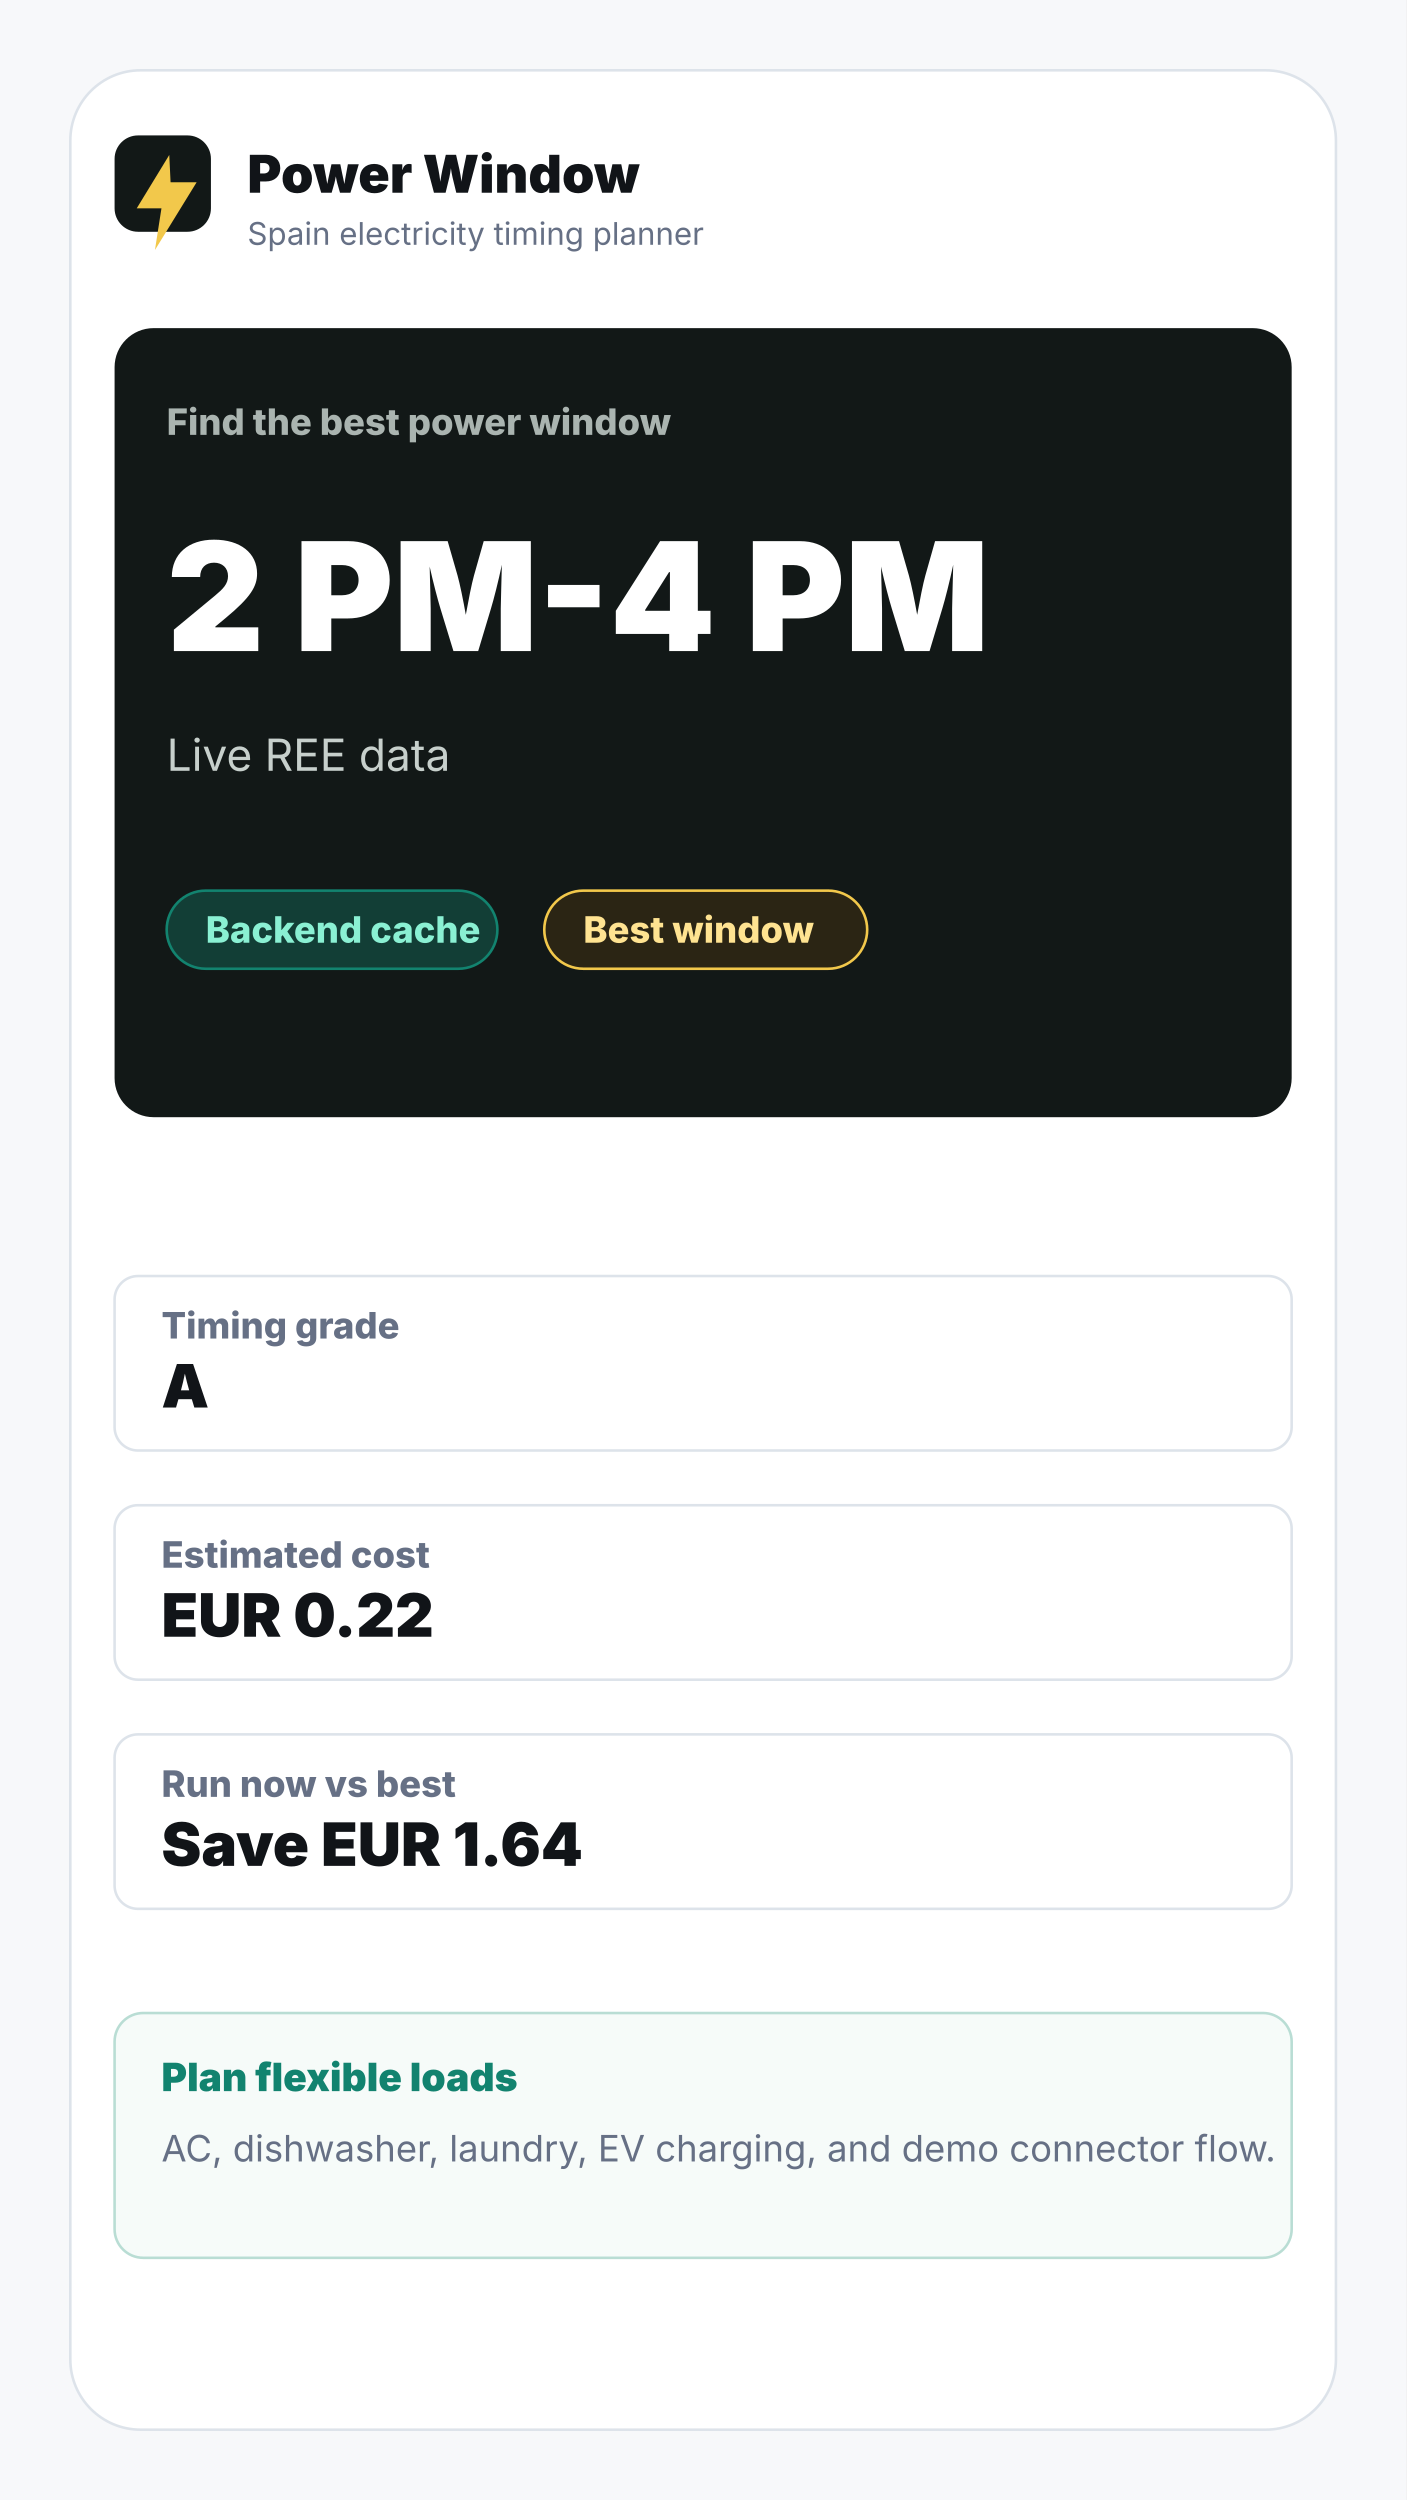
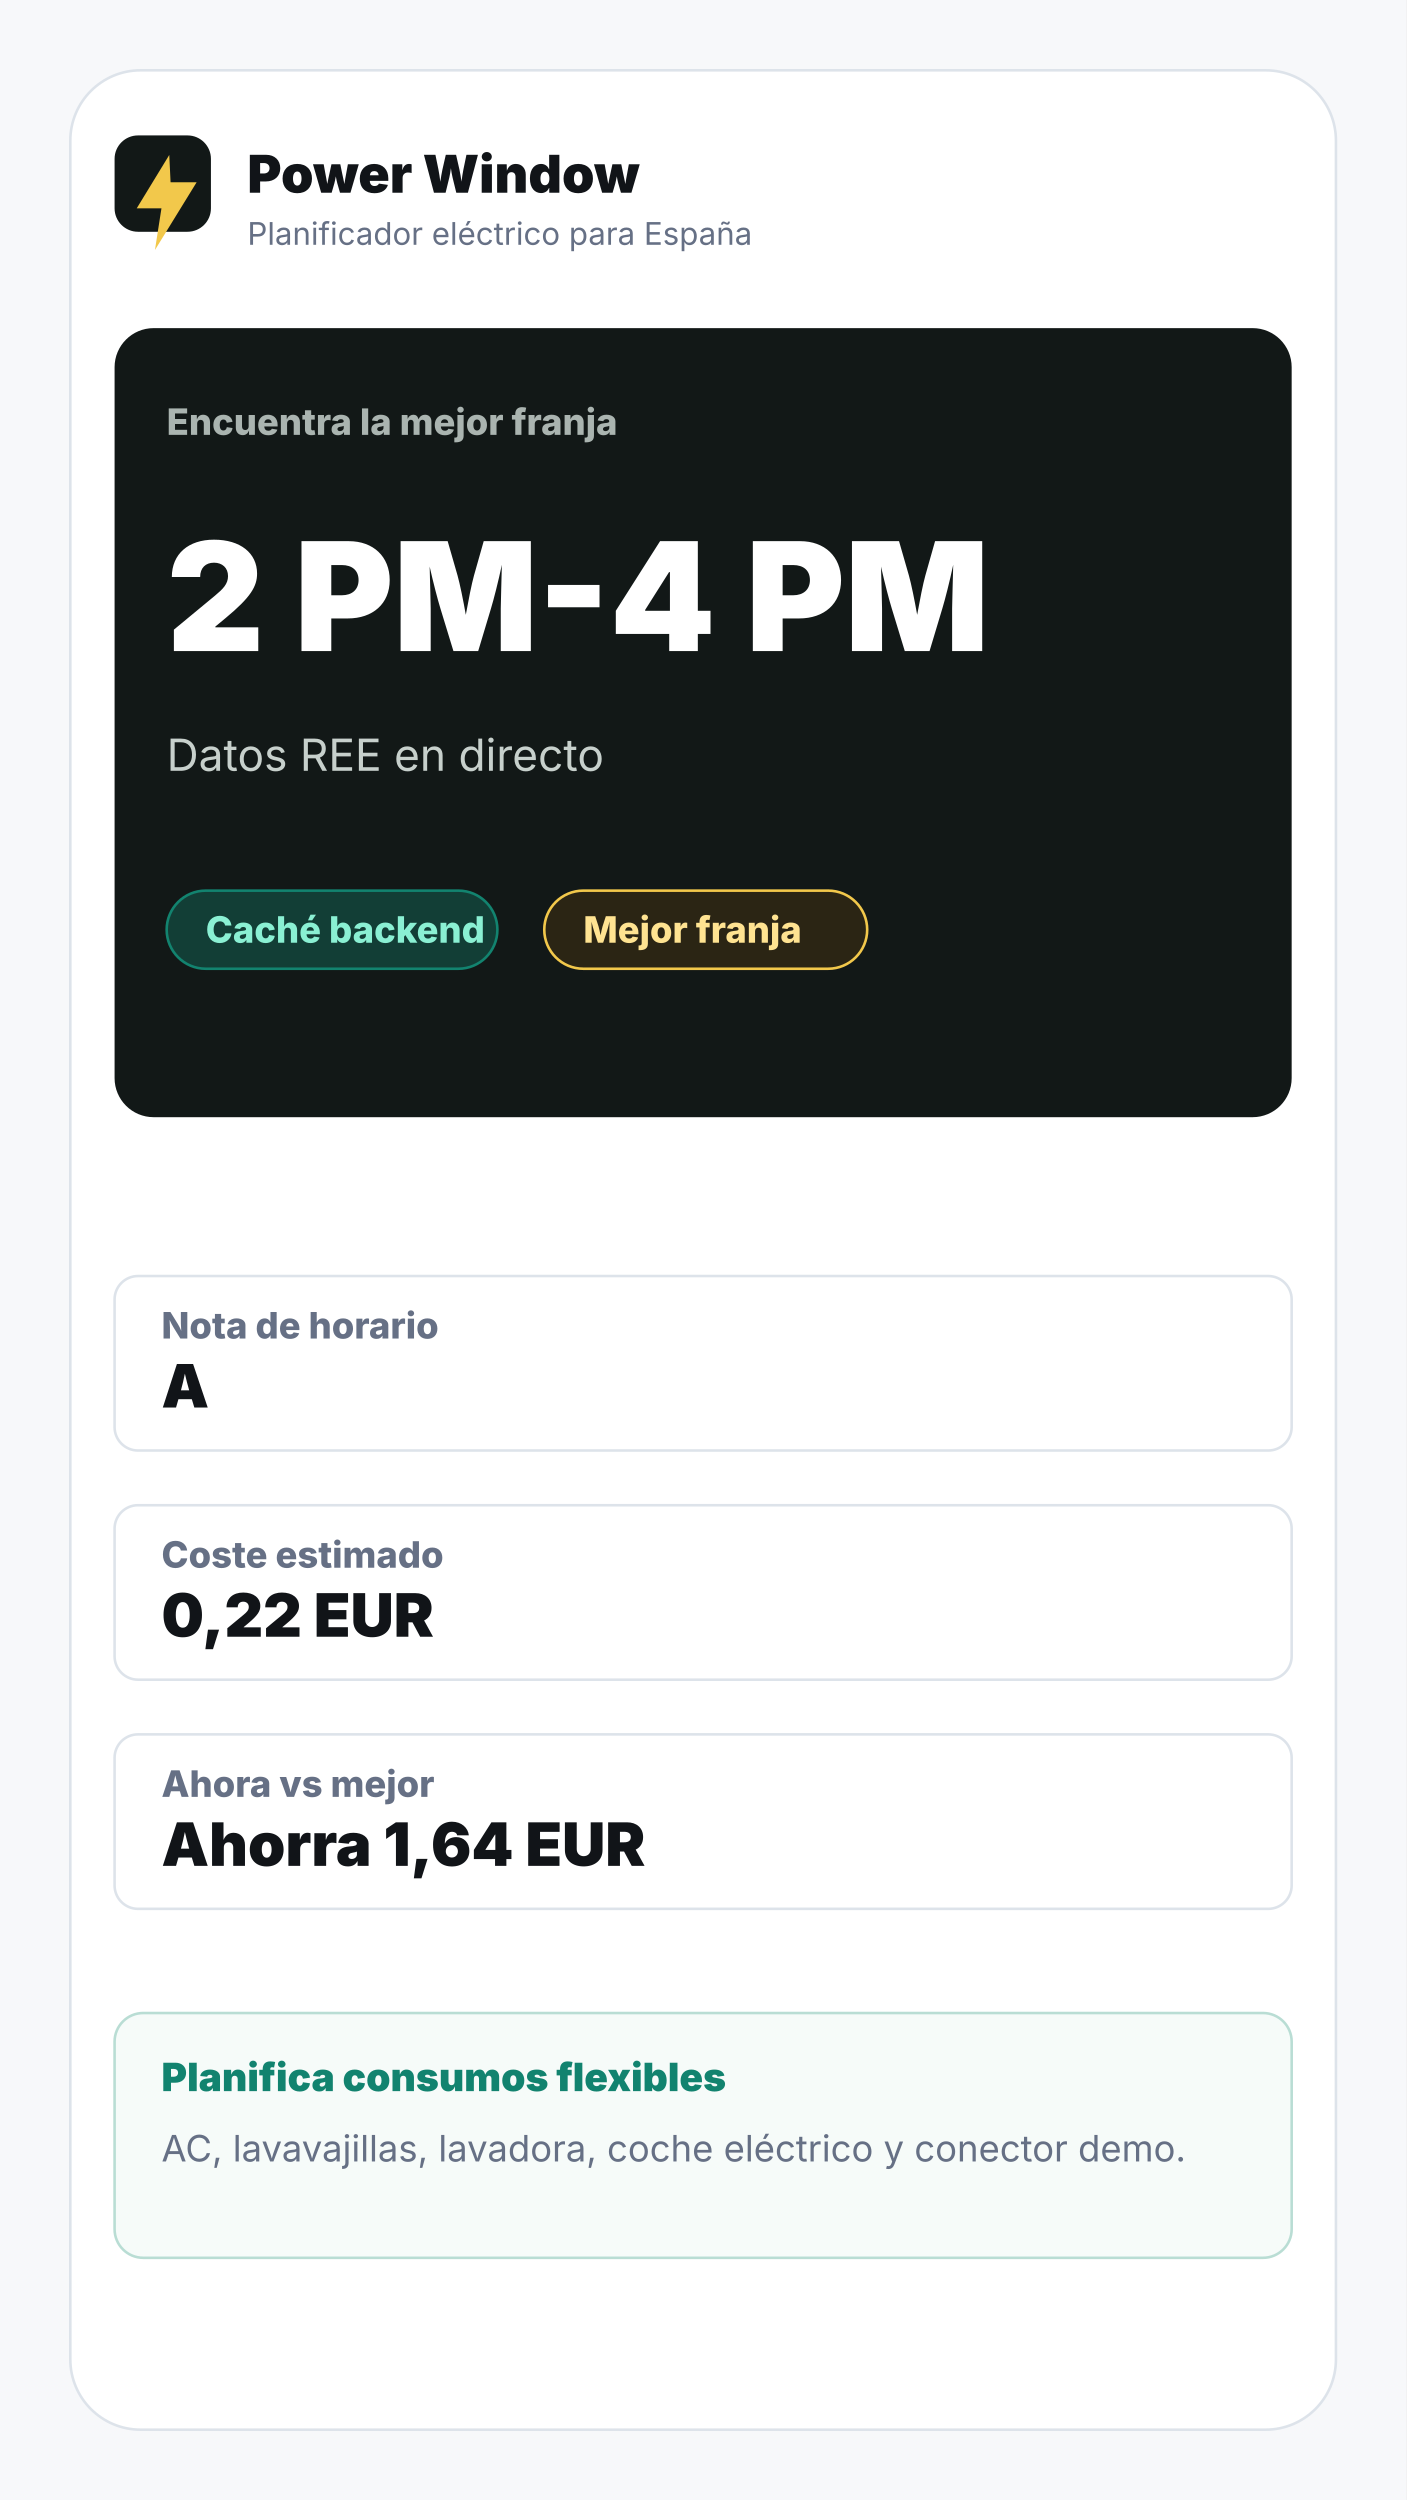
<svg xmlns="http://www.w3.org/2000/svg" width="1080" height="1920" viewBox="0 0 1080 1920">
  <rect width="1080" height="1920" fill="#f7f8fa" />
  <rect x="54" y="54" width="972" height="1812" rx="54" fill="#ffffff" stroke="#dde3ea" stroke-width="2" />
  <rect x="88" y="104" width="74" height="74" rx="18" fill="#121817" />
  <path d="M130 119 105 160h19l-5 32 32-52h-20z" fill="#f2c84b" />
  <text x="190" y="148" fill="#111418" font-size="40" font-family="Inter, Arial, sans-serif" font-weight="900">Power Window</text>
-   <text x="190" y="188" fill="#667085" font-size="24" font-family="Inter, Arial, sans-serif">Spain electricity timing planner</text>
+   <text x="190" y="188" fill="#667085" font-size="24" font-family="Inter, Arial, sans-serif">Planificador eléctrico para España</text>
  <rect x="88" y="252" width="904" height="606" rx="30" fill="#121817" />
-   <text x="128" y="334" fill="#aab4b0" font-size="28" font-family="Inter, Arial, sans-serif" font-weight="800">Find the best power window</text>
+   <text x="128" y="334" fill="#aab4b0" font-size="28" font-family="Inter, Arial, sans-serif" font-weight="800">Encuentra la mejor franja</text>
  <text x="128" y="500" fill="#ffffff" font-size="116" font-family="Inter, Arial, sans-serif" font-weight="900">2 PM-4 PM</text>
-   <text x="128" y="592" fill="#c7d0cc" font-size="34" font-family="Inter, Arial, sans-serif">Live REE data</text>
+   <text x="128" y="592" fill="#c7d0cc" font-size="34" font-family="Inter, Arial, sans-serif">Datos REE en directo</text>
  <rect x="128" y="684" width="254" height="60" rx="30" fill="#123e36" stroke="#12836f" stroke-width="2" />
-   <text x="158" y="724" fill="#8af0d3" font-size="28" font-family="Inter, Arial, sans-serif" font-weight="800">Backend cache</text>
+   <text x="158" y="724" fill="#8af0d3" font-size="28" font-family="Inter, Arial, sans-serif" font-weight="800">Caché backend</text>
  <rect x="418" y="684" width="248" height="60" rx="30" fill="#2b2514" stroke="#f2c84b" stroke-width="2" />
-   <text x="448" y="724" fill="#ffe391" font-size="28" font-family="Inter, Arial, sans-serif" font-weight="800">Best window</text>
+   <text x="448" y="724" fill="#ffe391" font-size="28" font-family="Inter, Arial, sans-serif" font-weight="800">Mejor franja</text>
  <rect x="88" y="980" width="904" height="134" rx="18" fill="#ffffff" stroke="#dde3ea" stroke-width="2" />
-   <text x="124" y="1028" fill="#667085" font-size="28" font-family="Inter, Arial, sans-serif" font-weight="800">Timing grade</text>
+   <text x="124" y="1028" fill="#667085" font-size="28" font-family="Inter, Arial, sans-serif" font-weight="800">Nota de horario</text>
  <text x="124" y="1081" fill="#111418" font-size="46" font-family="Inter, Arial, sans-serif" font-weight="900">A</text>
  <rect x="88" y="1156" width="904" height="134" rx="18" fill="#ffffff" stroke="#dde3ea" stroke-width="2" />
-   <text x="124" y="1204" fill="#667085" font-size="28" font-family="Inter, Arial, sans-serif" font-weight="800">Estimated cost</text>
-   <text x="124" y="1257" fill="#111418" font-size="46" font-family="Inter, Arial, sans-serif" font-weight="900">EUR 0.22</text>
+   <text x="124" y="1204" fill="#667085" font-size="28" font-family="Inter, Arial, sans-serif" font-weight="800">Coste estimado</text>
+   <text x="124" y="1257" fill="#111418" font-size="46" font-family="Inter, Arial, sans-serif" font-weight="900">0,22 EUR</text>
  <rect x="88" y="1332" width="904" height="134" rx="18" fill="#ffffff" stroke="#dde3ea" stroke-width="2" />
-   <text x="124" y="1380" fill="#667085" font-size="28" font-family="Inter, Arial, sans-serif" font-weight="800">Run now vs best</text>
-   <text x="124" y="1433" fill="#111418" font-size="46" font-family="Inter, Arial, sans-serif" font-weight="900">Save EUR 1.64</text>
+   <text x="124" y="1380" fill="#667085" font-size="28" font-family="Inter, Arial, sans-serif" font-weight="800">Ahora vs mejor</text>
+   <text x="124" y="1433" fill="#111418" font-size="46" font-family="Inter, Arial, sans-serif" font-weight="900">Ahorra 1,64 EUR</text>
  <rect x="88" y="1546" width="904" height="188" rx="22" fill="#f6fbf9" stroke="#b9ddd4" stroke-width="2" />
-   <text x="124" y="1606" fill="#12836f" font-size="30" font-family="Inter, Arial, sans-serif" font-weight="900">Plan flexible loads</text>
-   <text x="124" y="1660" fill="#667085" font-size="28" font-family="Inter, Arial, sans-serif">AC, dishwasher, laundry, EV charging, and demo connector flow.</text>
+   <text x="124" y="1606" fill="#12836f" font-size="30" font-family="Inter, Arial, sans-serif" font-weight="900">Planifica consumos flexibles</text>
+   <text x="124" y="1660" fill="#667085" font-size="28" font-family="Inter, Arial, sans-serif">AC, lavavajillas, lavadora, coche eléctrico y conector demo.</text>
</svg>
